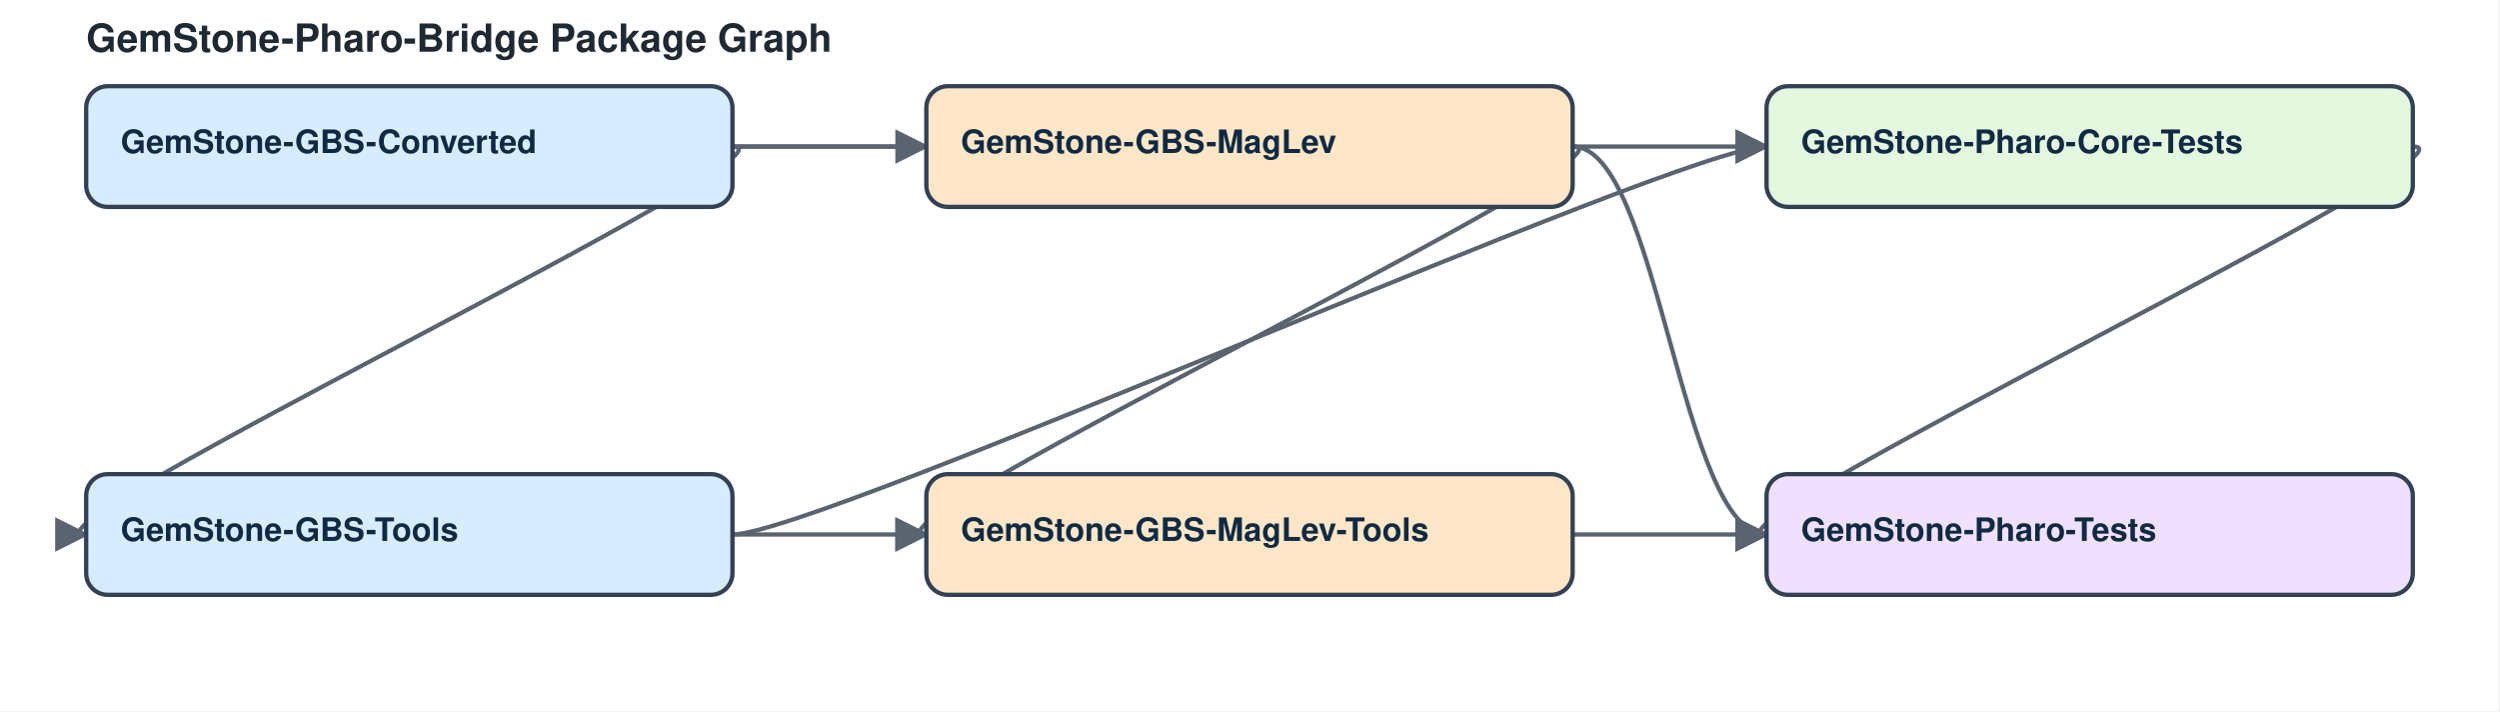
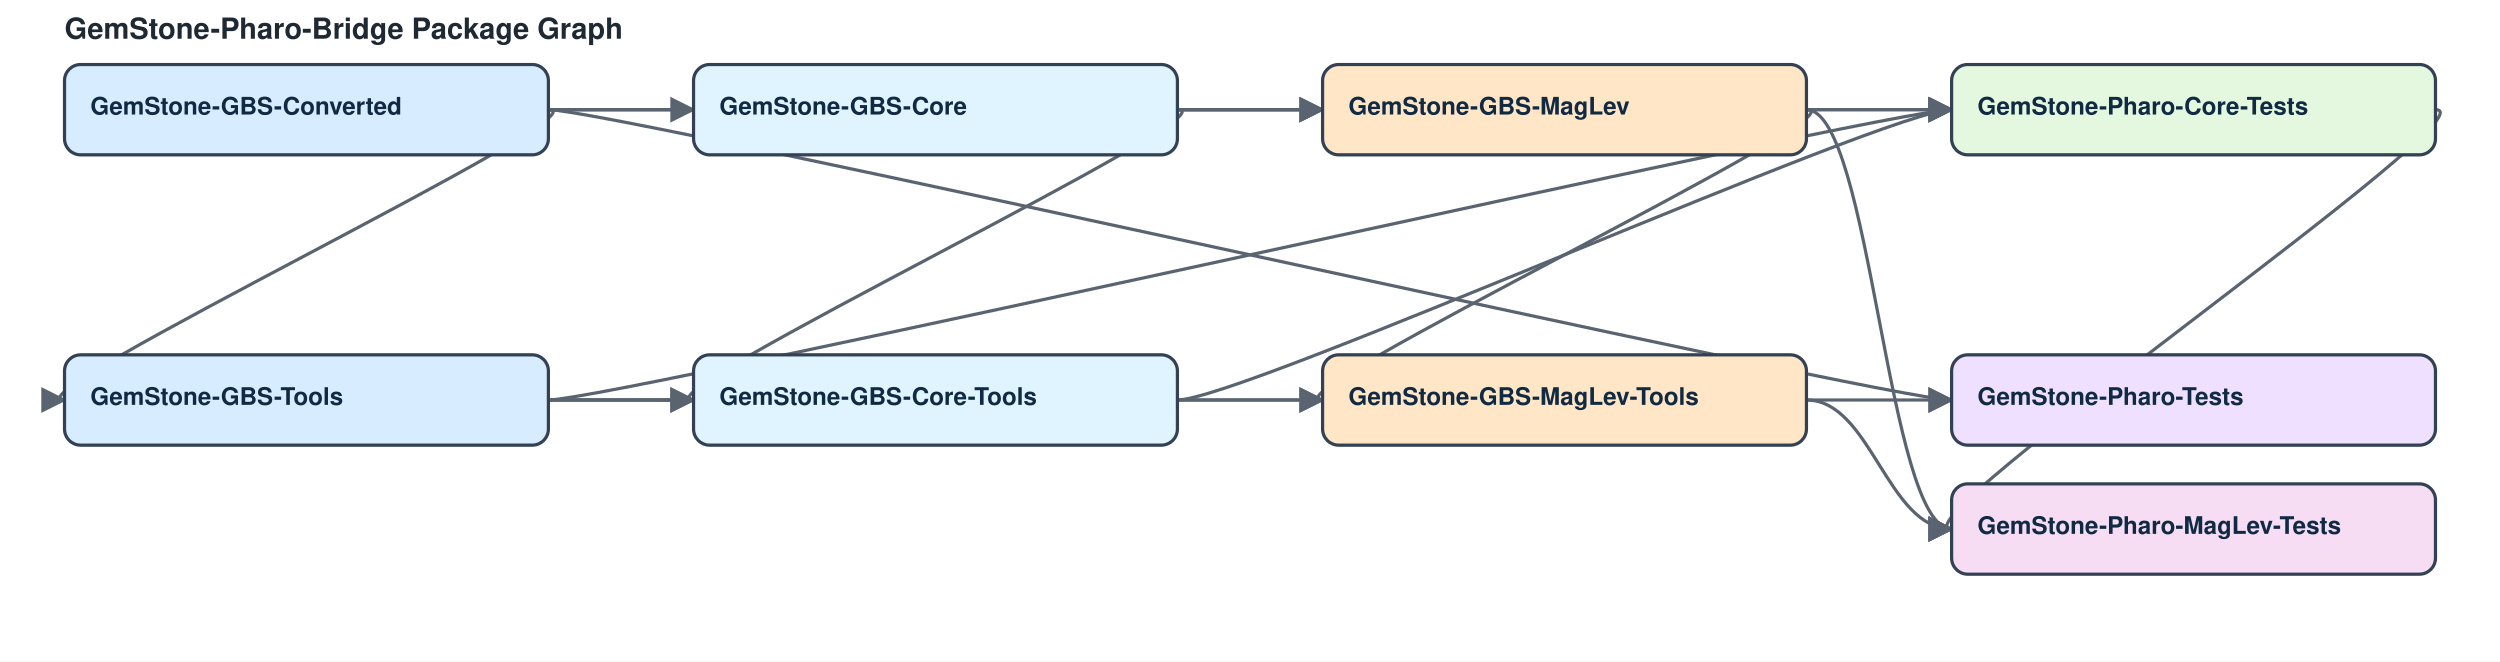
- <svg xmlns="http://www.w3.org/2000/svg" width="1160" height="330" viewBox="0 0 1160 330">
+ <svg xmlns="http://www.w3.org/2000/svg" width="1550" height="410" viewBox="0 0 1550 410">
  <defs>
    <marker id="arrow" viewBox="0 0 10 10" refX="9" refY="5" markerWidth="8" markerHeight="8" orient="auto-start-reverse">
      <path d="M 0 0 L 10 5 L 0 10 z" fill="#5a6470" />
    </marker>
  </defs>
-   <rect width="1160" height="330" fill="#ffffff" />
+   <rect width="1550" height="410" fill="#ffffff" />
  <text x="40" y="24" font-family="Helvetica, Arial, sans-serif" font-size="18" font-weight="700" fill="#1f2933">GemStone-Pharo-Bridge Package Graph</text>
  <path d="M 340 68 C 380 68, 390 68, 430 68" fill="none" stroke="#5a6470" stroke-width="2" marker-end="url(#arrow)" />
  <path d="M 340 68 C 380 68, 0 248, 40 248" fill="none" stroke="#5a6470" stroke-width="2" marker-end="url(#arrow)" />
+   <path d="M 730 68 C 770 68, 390 248, 430 248" fill="none" stroke="#5a6470" stroke-width="2" marker-end="url(#arrow)" />
  <path d="M 340 248 C 380 248, 390 248, 430 248" fill="none" stroke="#5a6470" stroke-width="2" marker-end="url(#arrow)" />
-   <path d="M 730 68 C 770 68, 390 248, 430 248" fill="none" stroke="#5a6470" stroke-width="2" marker-end="url(#arrow)" />
  <path d="M 340 68 C 380 68, 780 68, 820 68" fill="none" stroke="#5a6470" stroke-width="2" marker-end="url(#arrow)" />
-   <path d="M 340 248 C 380 248, 780 68, 820 68" fill="none" stroke="#5a6470" stroke-width="2" marker-end="url(#arrow)" />
+   <path d="M 730 68 C 770 68, 780 68, 820 68" fill="none" stroke="#5a6470" stroke-width="2" marker-end="url(#arrow)" />
+   <path d="M 340 248 C 380 248, 780 248, 820 248" fill="none" stroke="#5a6470" stroke-width="2" marker-end="url(#arrow)" />
  <path d="M 1120 68 C 1160 68, 780 248, 820 248" fill="none" stroke="#5a6470" stroke-width="2" marker-end="url(#arrow)" />
-   <path d="M 730 68 C 770 68, 780 248, 820 248" fill="none" stroke="#5a6470" stroke-width="2" marker-end="url(#arrow)" />
-   <path d="M 730 248 C 770 248, 780 248, 820 248" fill="none" stroke="#5a6470" stroke-width="2" marker-end="url(#arrow)" />
+   <path d="M 340 68 C 380 68, 1170 68, 1210 68" fill="none" stroke="#5a6470" stroke-width="2" marker-end="url(#arrow)" />
+   <path d="M 730 68 C 770 68, 1170 68, 1210 68" fill="none" stroke="#5a6470" stroke-width="2" marker-end="url(#arrow)" />
+   <path d="M 340 248 C 380 248, 1170 68, 1210 68" fill="none" stroke="#5a6470" stroke-width="2" marker-end="url(#arrow)" />
+   <path d="M 730 248 C 770 248, 1170 68, 1210 68" fill="none" stroke="#5a6470" stroke-width="2" marker-end="url(#arrow)" />
+   <path d="M 1510 68 C 1550 68, 1170 328, 1210 328" fill="none" stroke="#5a6470" stroke-width="2" marker-end="url(#arrow)" />
+   <path d="M 1120 68 C 1160 68, 1170 328, 1210 328" fill="none" stroke="#5a6470" stroke-width="2" marker-end="url(#arrow)" />
+   <path d="M 1120 248 C 1160 248, 1170 328, 1210 328" fill="none" stroke="#5a6470" stroke-width="2" marker-end="url(#arrow)" />
+   <path d="M 340 68 C 380 68, 1170 248, 1210 248" fill="none" stroke="#5a6470" stroke-width="2" marker-end="url(#arrow)" />
+   <path d="M 340 248 C 380 248, 1170 248, 1210 248" fill="none" stroke="#5a6470" stroke-width="2" marker-end="url(#arrow)" />
  <rect x="40" y="40" width="300" height="56" rx="10" ry="10" fill="#d8ecff" stroke="#334155" stroke-width="2" />
  <text x="56" y="71" font-family="Helvetica, Arial, sans-serif" font-size="15" font-weight="600" fill="#102a43">GemStone-GBS-Converted</text>
-   <rect x="430" y="40" width="300" height="56" rx="10" ry="10" fill="#ffe6c7" stroke="#334155" stroke-width="2" />
-   <text x="446" y="71" font-family="Helvetica, Arial, sans-serif" font-size="15" font-weight="600" fill="#102a43">GemStone-GBS-MagLev</text>
+   <rect x="430" y="40" width="300" height="56" rx="10" ry="10" fill="#dff4ff" stroke="#334155" stroke-width="2" />
+   <text x="446" y="71" font-family="Helvetica, Arial, sans-serif" font-size="15" font-weight="600" fill="#102a43">GemStone-GBS-Core</text>
  <rect x="40" y="220" width="300" height="56" rx="10" ry="10" fill="#d8ecff" stroke="#334155" stroke-width="2" />
  <text x="56" y="251" font-family="Helvetica, Arial, sans-serif" font-size="15" font-weight="600" fill="#102a43">GemStone-GBS-Tools</text>
-   <rect x="430" y="220" width="300" height="56" rx="10" ry="10" fill="#ffe6c7" stroke="#334155" stroke-width="2" />
-   <text x="446" y="251" font-family="Helvetica, Arial, sans-serif" font-size="15" font-weight="600" fill="#102a43">GemStone-GBS-MagLev-Tools</text>
-   <rect x="820" y="40" width="300" height="56" rx="10" ry="10" fill="#e4f7df" stroke="#334155" stroke-width="2" />
-   <text x="836" y="71" font-family="Helvetica, Arial, sans-serif" font-size="15" font-weight="600" fill="#102a43">GemStone-Pharo-Core-Tests</text>
-   <rect x="820" y="220" width="300" height="56" rx="10" ry="10" fill="#f0e0ff" stroke="#334155" stroke-width="2" />
-   <text x="836" y="251" font-family="Helvetica, Arial, sans-serif" font-size="15" font-weight="600" fill="#102a43">GemStone-Pharo-Tests</text>
+   <rect x="430" y="220" width="300" height="56" rx="10" ry="10" fill="#dff4ff" stroke="#334155" stroke-width="2" />
+   <text x="446" y="251" font-family="Helvetica, Arial, sans-serif" font-size="15" font-weight="600" fill="#102a43">GemStone-GBS-Core-Tools</text>
+   <rect x="820" y="40" width="300" height="56" rx="10" ry="10" fill="#ffe6c7" stroke="#334155" stroke-width="2" />
+   <text x="836" y="71" font-family="Helvetica, Arial, sans-serif" font-size="15" font-weight="600" fill="#102a43">GemStone-GBS-MagLev</text>
+   <rect x="820" y="220" width="300" height="56" rx="10" ry="10" fill="#ffe6c7" stroke="#334155" stroke-width="2" />
+   <text x="836" y="251" font-family="Helvetica, Arial, sans-serif" font-size="15" font-weight="600" fill="#102a43">GemStone-GBS-MagLev-Tools</text>
+   <rect x="1210" y="40" width="300" height="56" rx="10" ry="10" fill="#e4f7df" stroke="#334155" stroke-width="2" />
+   <text x="1226" y="71" font-family="Helvetica, Arial, sans-serif" font-size="15" font-weight="600" fill="#102a43">GemStone-Pharo-Core-Tests</text>
+   <rect x="1210" y="300" width="300" height="56" rx="10" ry="10" fill="#f7ddf4" stroke="#334155" stroke-width="2" />
+   <text x="1226" y="331" font-family="Helvetica, Arial, sans-serif" font-size="15" font-weight="600" fill="#102a43">GemStone-Pharo-MagLev-Tests</text>
+   <rect x="1210" y="220" width="300" height="56" rx="10" ry="10" fill="#f0e0ff" stroke="#334155" stroke-width="2" />
+   <text x="1226" y="251" font-family="Helvetica, Arial, sans-serif" font-size="15" font-weight="600" fill="#102a43">GemStone-Pharo-Tests</text>
</svg>
